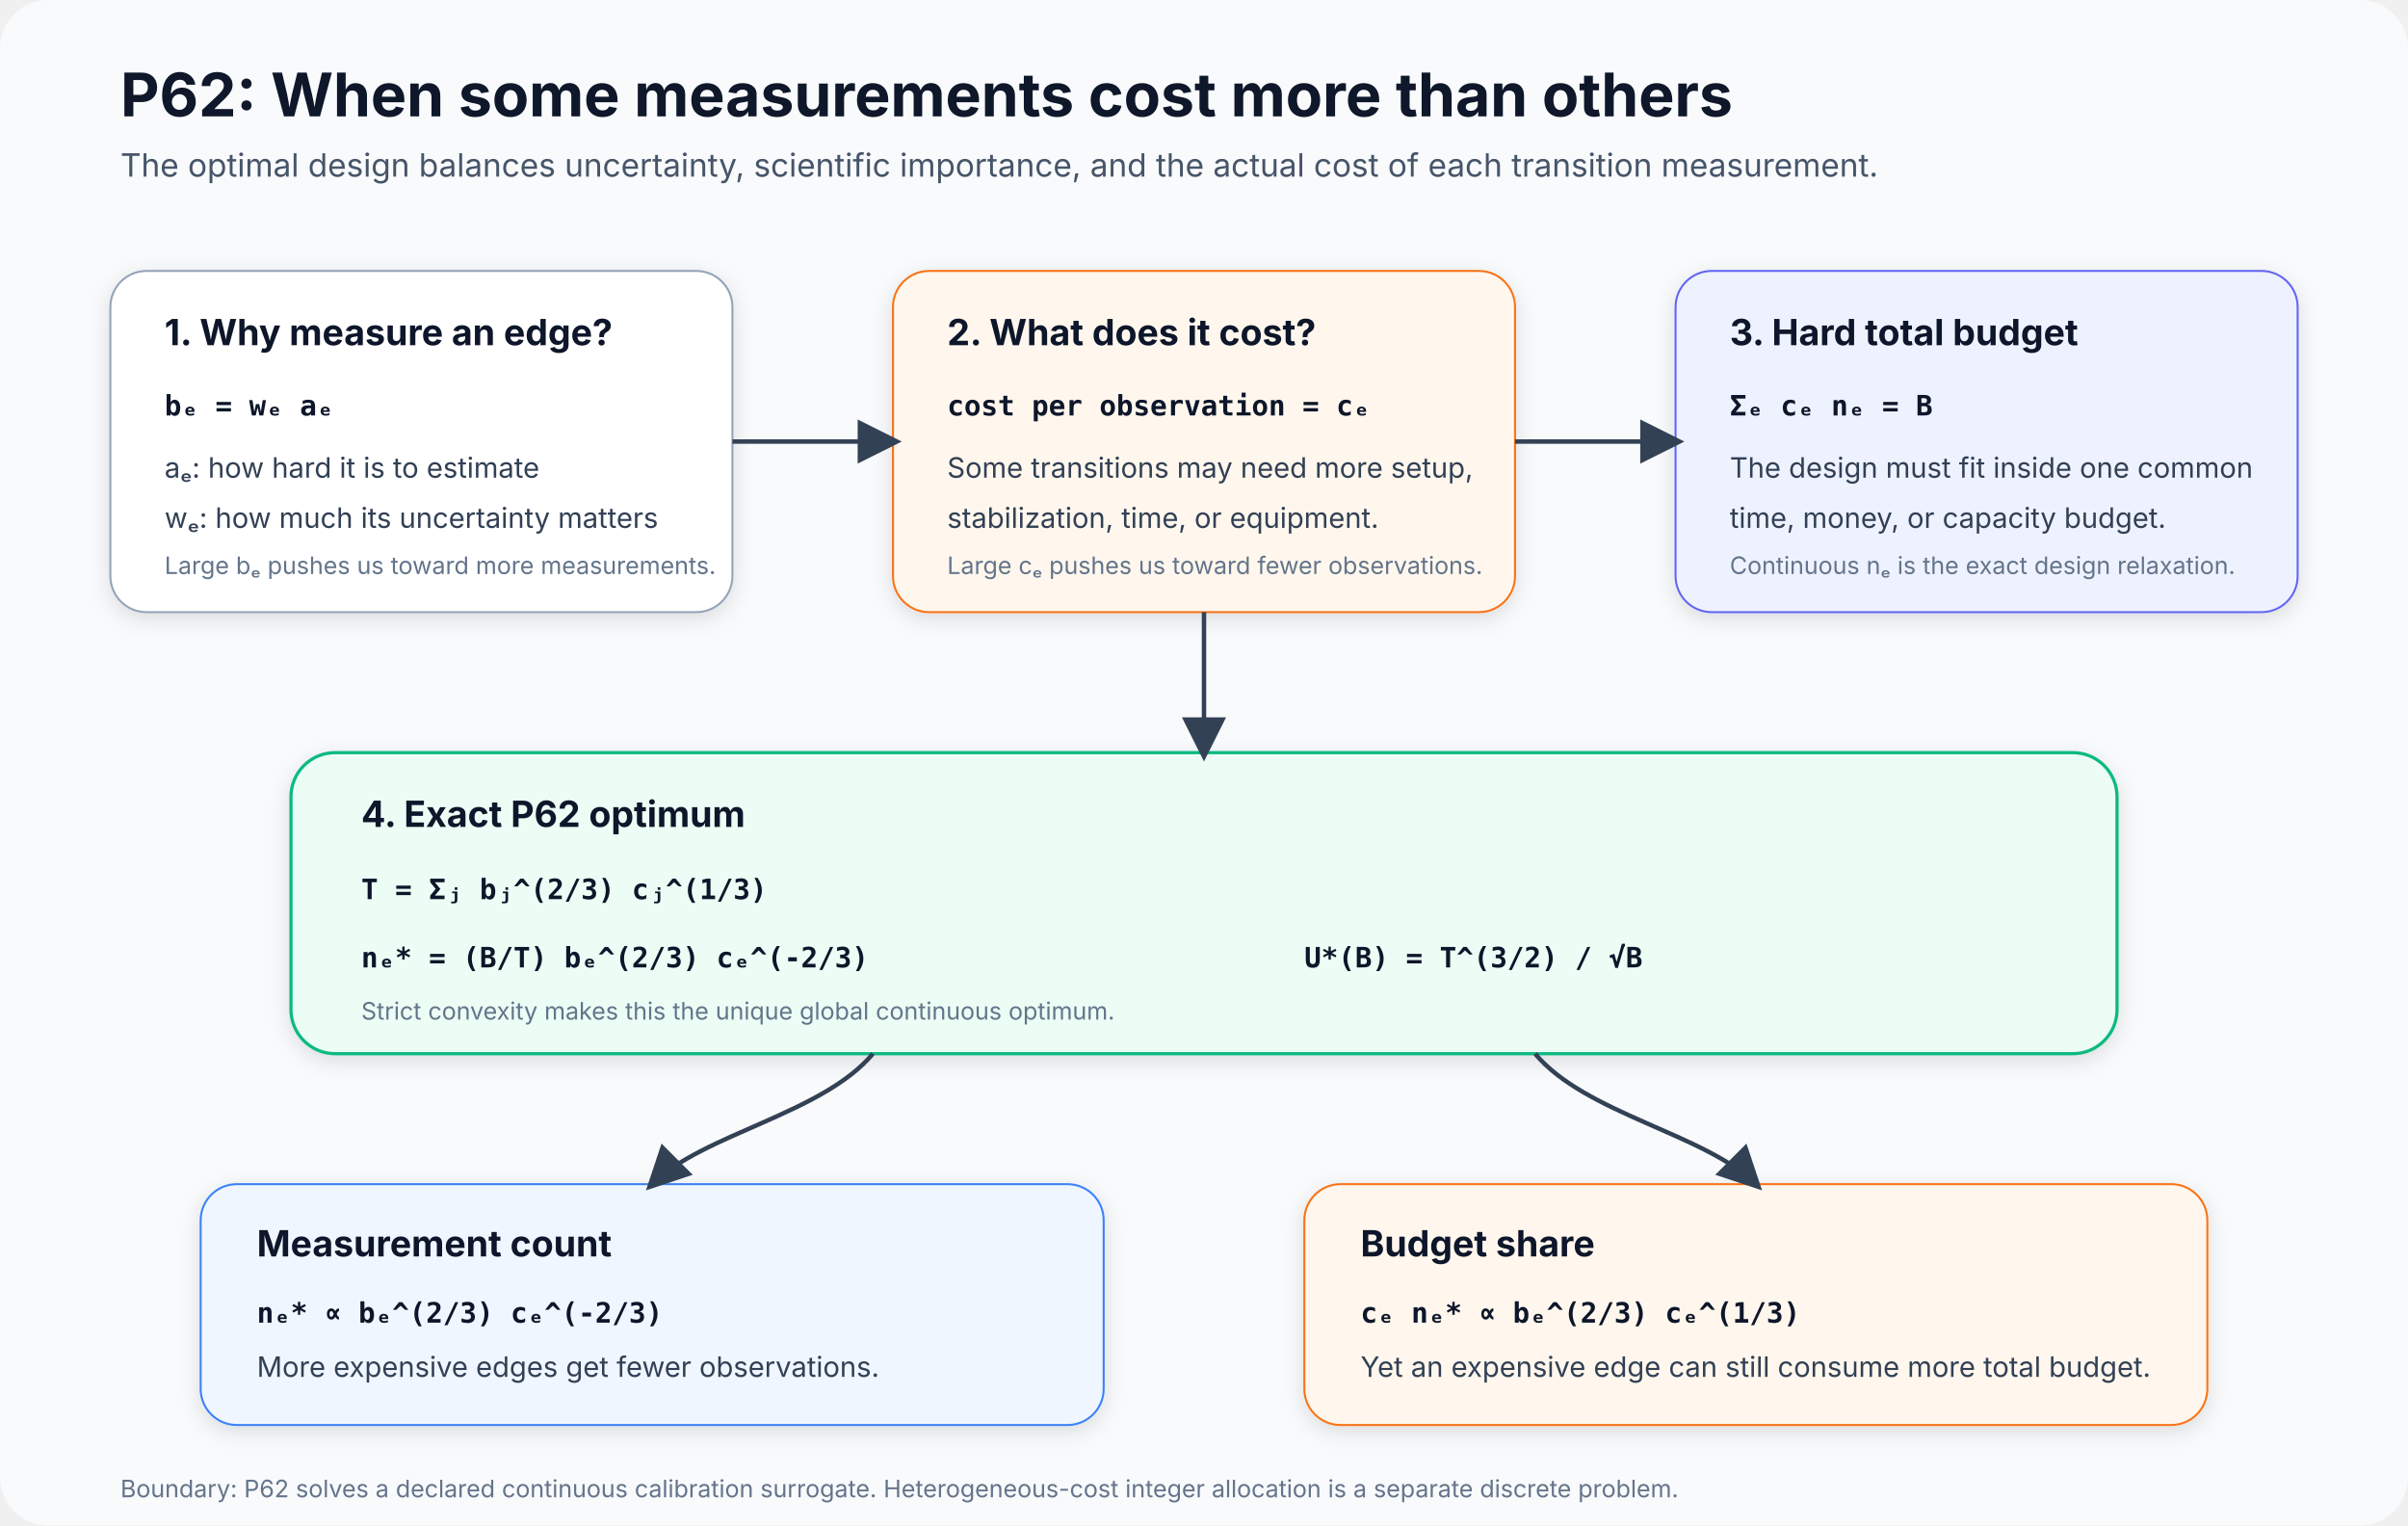
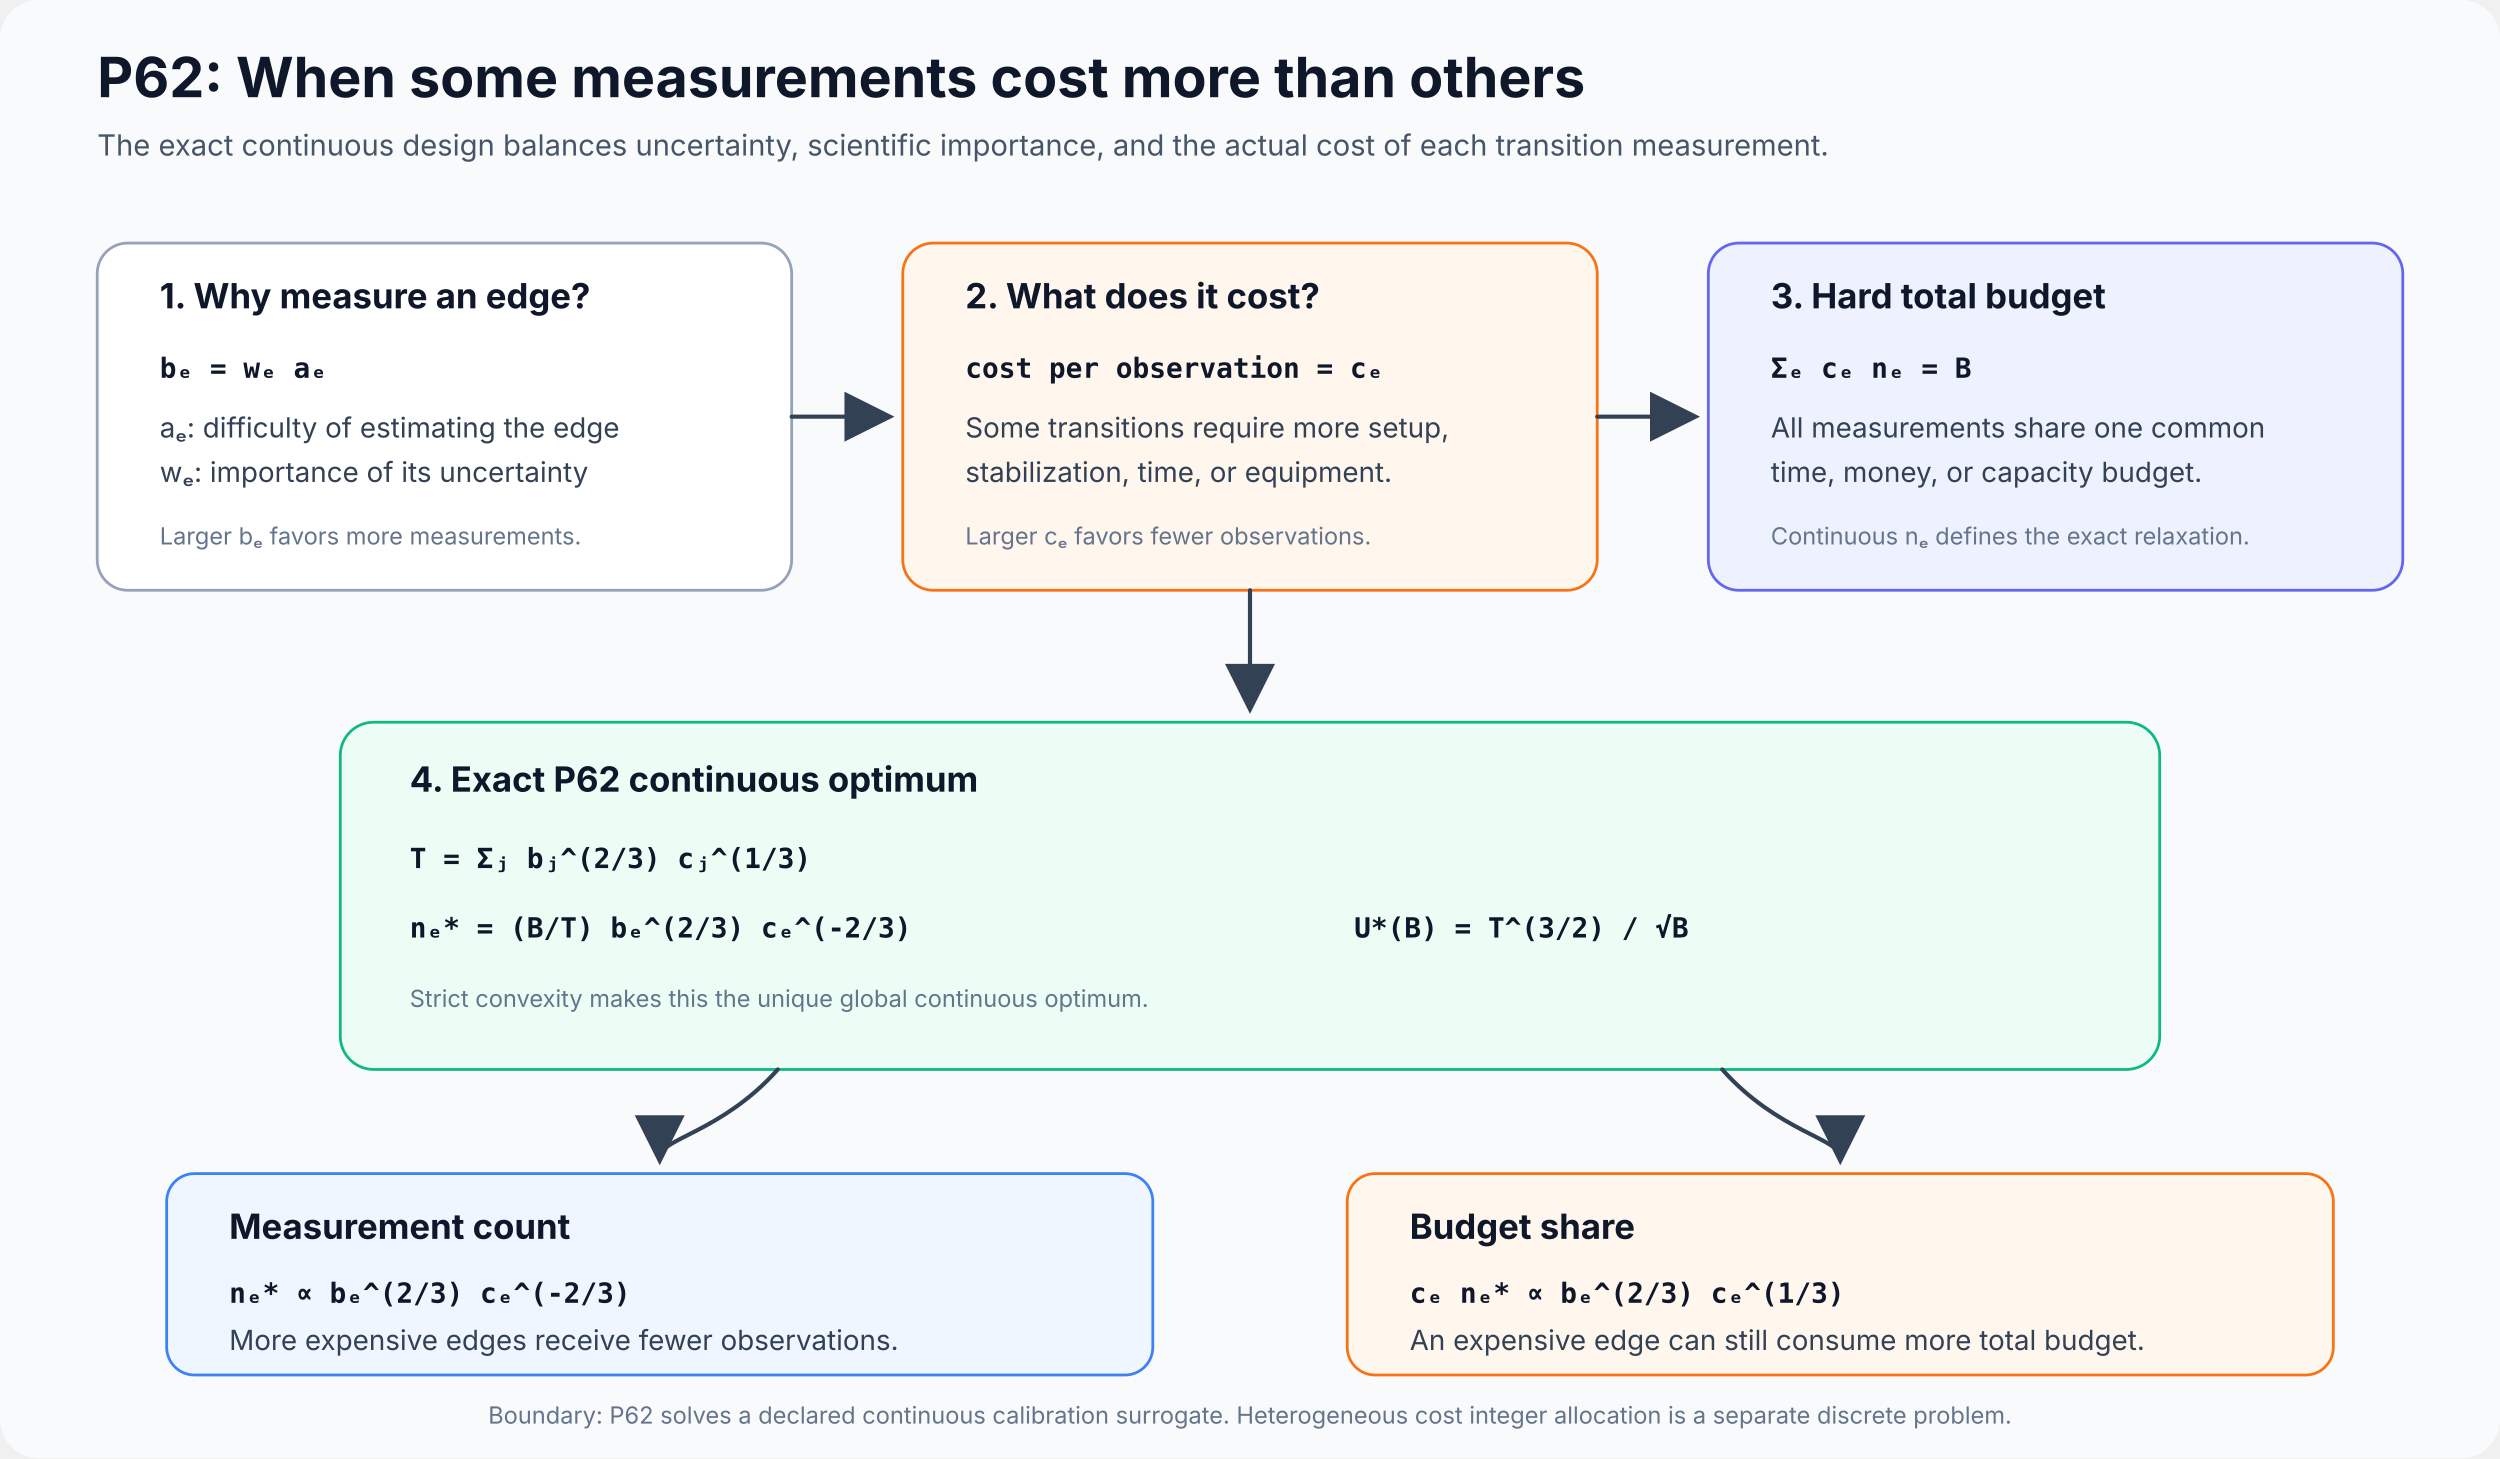
- <svg xmlns="http://www.w3.org/2000/svg" width="1200" height="760" viewBox="0 0 1200 760" role="img" aria-labelledby="title desc">
+ <svg xmlns="http://www.w3.org/2000/svg" width="1800" height="1050" viewBox="0 0 1800 1050" role="img" aria-labelledby="title desc">
  <defs>
-     <marker id="arrow" markerWidth="10" markerHeight="10" refX="8" refY="5" orient="auto">
-       <path d="M0 0 L10 5 L0 10 z" fill="#334155" />
+     <marker id="arrow" markerWidth="12" markerHeight="12" refX="10" refY="6" orient="auto">
+       <path d="M0 0 L12 6 L0 12 Z" fill="#334155" />
    </marker>
-     <filter id="shadow" x="-20%" y="-20%" width="140%" height="140%">
-       <feDropShadow dx="0" dy="3" stdDeviation="5" flood-opacity="0.12" />
-     </filter>
    <style>
-       .h1{font:700 30px system-ui,-apple-system,"Segoe UI",sans-serif;fill:#0f172a}.sub{font:400 16px system-ui,-apple-system,"Segoe UI",sans-serif;fill:#475569}.bt{font:700 18px system-ui,-apple-system,"Segoe UI",sans-serif;fill:#0f172a}.tx{font:400 14px system-ui,-apple-system,"Segoe UI",sans-serif;fill:#334155}.math{font:600 14px ui-monospace,SFMono-Regular,Menlo,Consolas,monospace;fill:#0f172a}.small{font:400 12px system-ui,-apple-system,"Segoe UI",sans-serif;fill:#64748b}.arrow{fill:none;stroke:#334155;stroke-width:2.2;marker-end:url(#arrow)}
+       .h1{font:700 40px system-ui,-apple-system,"Segoe UI",sans-serif;fill:#0f172a}
+       .sub{font:400 21px system-ui,-apple-system,"Segoe UI",sans-serif;fill:#475569}
+       .bt{font:700 25px system-ui,-apple-system,"Segoe UI",sans-serif;fill:#0f172a}
+       .tx{font:400 20px system-ui,-apple-system,"Segoe UI",sans-serif;fill:#334155}
+       .math{font:600 20px ui-monospace,SFMono-Regular,Menlo,Consolas,monospace;fill:#0f172a}
+       .small{font:400 17px system-ui,-apple-system,"Segoe UI",sans-serif;fill:#64748b}
+       .arrow{fill:none;stroke:#334155;stroke-width:3;stroke-linecap:round;marker-end:url(#arrow)}
+       .card{stroke-width:2}
    </style>
  </defs>
-   <rect width="1200" height="760" rx="24" fill="#f8fafc" />
-   <text x="60" y="58" class="h1">P62: When some measurements cost more than others</text>
-   <text x="60" y="88" class="sub">The optimal design balances uncertainty, scientific importance, and the actual cost of each transition measurement.</text>
-   <g filter="url(#shadow)">
-     <rect x="55" y="135" width="310" height="170" rx="18" fill="#ffffff" stroke="#94a3b8" />
-     <text x="82" y="172" class="bt">1. Why measure an edge?</text>
-     <text x="82" y="207" class="math">bₑ = wₑ aₑ</text>
-     <text x="82" y="238" class="tx">aₑ: how hard it is to estimate</text>
-     <text x="82" y="263" class="tx">wₑ: how much its uncertainty matters</text>
-     <text x="82" y="286" class="small">Large bₑ pushes us toward more measurements.</text>
+   <rect width="1800" height="1050" rx="28" fill="#f8fafc" />
+   <text x="70" y="70" class="h1">P62: When some measurements cost more than others</text>
+   <text x="70" y="112" class="sub">The exact continuous design balances uncertainty, scientific importance, and the actual cost of each transition measurement.</text>
+   <g id="p62-importance" data-qa-block="true" data-x="70" data-y="175" data-width="500" data-height="250">
+     <rect class="card" x="70" y="175" width="500" height="250" rx="22" fill="#ffffff" stroke="#94a3b8" />
+     <text x="115" y="222" class="bt">1. Why measure an edge?</text>
+     <text x="115" y="272" class="math">bₑ = wₑ aₑ</text>
+     <text x="115" y="315" class="tx">aₑ: difficulty of estimating the edge</text>
+     <text x="115" y="347" class="tx">wₑ: importance of its uncertainty</text>
+     <text x="115" y="392" class="small">Larger bₑ favors more measurements.</text>
  </g>
-   <g filter="url(#shadow)">
-     <rect x="445" y="135" width="310" height="170" rx="18" fill="#fff7ed" stroke="#f97316" />
-     <text x="472" y="172" class="bt">2. What does it cost?</text>
-     <text x="472" y="207" class="math">cost per observation = cₑ</text>
-     <text x="472" y="238" class="tx">Some transitions may need more setup,</text>
-     <text x="472" y="263" class="tx">stabilization, time, or equipment.</text>
-     <text x="472" y="286" class="small">Large cₑ pushes us toward fewer observations.</text>
+   <g id="p62-cost" data-qa-block="true" data-x="650" data-y="175" data-width="500" data-height="250">
+     <rect class="card" x="650" y="175" width="500" height="250" rx="22" fill="#fff7ed" stroke="#f97316" />
+     <text x="695" y="222" class="bt">2. What does it cost?</text>
+     <text x="695" y="272" class="math">cost per observation = cₑ</text>
+     <text x="695" y="315" class="tx">Some transitions require more setup,</text>
+     <text x="695" y="347" class="tx">stabilization, time, or equipment.</text>
+     <text x="695" y="392" class="small">Larger cₑ favors fewer observations.</text>
  </g>
-   <g filter="url(#shadow)">
-     <rect x="835" y="135" width="310" height="170" rx="18" fill="#eef2ff" stroke="#6366f1" />
-     <text x="862" y="172" class="bt">3. Hard total budget</text>
-     <text x="862" y="207" class="math">Σₑ cₑ nₑ = B</text>
-     <text x="862" y="238" class="tx">The design must fit inside one common</text>
-     <text x="862" y="263" class="tx">time, money, or capacity budget.</text>
-     <text x="862" y="286" class="small">Continuous nₑ is the exact design relaxation.</text>
+   <g id="p62-budget" data-qa-block="true" data-x="1230" data-y="175" data-width="500" data-height="250">
+     <rect class="card" x="1230" y="175" width="500" height="250" rx="22" fill="#eef2ff" stroke="#6366f1" />
+     <text x="1275" y="222" class="bt">3. Hard total budget</text>
+     <text x="1275" y="272" class="math">Σₑ cₑ nₑ = B</text>
+     <text x="1275" y="315" class="tx">All measurements share one common</text>
+     <text x="1275" y="347" class="tx">time, money, or capacity budget.</text>
+     <text x="1275" y="392" class="small">Continuous nₑ defines the exact relaxation.</text>
  </g>
-   <path d="M365 220 L445 220" class="arrow" />
-   <path d="M755 220 L835 220" class="arrow" />
-   <g filter="url(#shadow)">
-     <rect x="145" y="375" width="910" height="150" rx="22" fill="#ecfdf5" stroke="#10b981" stroke-width="1.6" />
-     <text x="180" y="412" class="bt">4. Exact P62 optimum</text>
-     <text x="180" y="448" class="math">T = Σⱼ bⱼ^(2/3) cⱼ^(1/3)</text>
-     <text x="180" y="482" class="math">nₑ* = (B/T) bₑ^(2/3) cₑ^(-2/3)</text>
-     <text x="650" y="482" class="math">U*(B) = T^(3/2) / √B</text>
-     <text x="180" y="508" class="small">Strict convexity makes this the unique global continuous optimum.</text>
+   <path d="M570 300 H638" class="arrow" data-from="p62-importance" data-to="p62-cost" />
+   <path d="M1150 300 H1218" class="arrow" data-from="p62-cost" data-to="p62-budget" />
+   <g id="p62-optimum" data-qa-block="true" data-x="245" data-y="520" data-width="1310" data-height="250">
+     <rect class="card" x="245" y="520" width="1310" height="250" rx="24" fill="#ecfdf5" stroke="#10b981" />
+     <text x="295" y="570" class="bt">4. Exact P62 continuous optimum</text>
+     <text x="295" y="625" class="math">T = Σⱼ bⱼ^(2/3) cⱼ^(1/3)</text>
+     <text x="295" y="675" class="math">nₑ* = (B/T) bₑ^(2/3) cₑ^(-2/3)</text>
+     <text x="975" y="675" class="math">U*(B) = T^(3/2) / √B</text>
+     <text x="295" y="725" class="small">Strict convexity makes this the unique global continuous optimum.</text>
  </g>
-   <path d="M600 305 L600 375" class="arrow" />
-   <g filter="url(#shadow)">
-     <rect x="100" y="590" width="450" height="120" rx="18" fill="#eff6ff" stroke="#3b82f6" />
-     <text x="128" y="626" class="bt">Measurement count</text>
-     <text x="128" y="659" class="math">nₑ* ∝ bₑ^(2/3) cₑ^(-2/3)</text>
-     <text x="128" y="686" class="tx">More expensive edges get fewer observations.</text>
+   <path d="M900 425 V508" class="arrow" data-from="p62-cost" data-to="p62-optimum" />
+   <g id="p62-count" data-qa-block="true" data-x="120" data-y="845" data-width="710" data-height="145">
+     <rect class="card" x="120" y="845" width="710" height="145" rx="20" fill="#eff6ff" stroke="#3b82f6" />
+     <text x="165" y="892" class="bt">Measurement count</text>
+     <text x="165" y="938" class="math">nₑ* ∝ bₑ^(2/3) cₑ^(-2/3)</text>
+     <text x="165" y="972" class="tx">More expensive edges receive fewer observations.</text>
  </g>
-   <g filter="url(#shadow)">
-     <rect x="650" y="590" width="450" height="120" rx="18" fill="#fff7ed" stroke="#f97316" />
-     <text x="678" y="626" class="bt">Budget share</text>
-     <text x="678" y="659" class="math">cₑ nₑ* ∝ bₑ^(2/3) cₑ^(1/3)</text>
-     <text x="678" y="686" class="tx">Yet an expensive edge can still consume more total budget.</text>
+   <g id="p62-share" data-qa-block="true" data-x="970" data-y="845" data-width="710" data-height="145">
+     <rect class="card" x="970" y="845" width="710" height="145" rx="20" fill="#fff7ed" stroke="#f97316" />
+     <text x="1015" y="892" class="bt">Budget share</text>
+     <text x="1015" y="938" class="math">cₑ nₑ* ∝ bₑ^(2/3) cₑ^(1/3)</text>
+     <text x="1015" y="972" class="tx">An expensive edge can still consume more total budget.</text>
  </g>
-   <path d="M435 525 C410 555 350 565 325 590" class="arrow" />
-   <path d="M765 525 C790 555 850 565 875 590" class="arrow" />
-   <text x="60" y="746" class="small">Boundary: P62 solves a declared continuous calibration surrogate. Heterogeneous-cost integer allocation is a separate discrete problem.</text>
+   <path d="M560 770 C520 815 475 820 475 833" class="arrow" data-from="p62-optimum" data-to="p62-count" />
+   <path d="M1240 770 C1280 815 1325 820 1325 833" class="arrow" data-from="p62-optimum" data-to="p62-share" />
+   <text x="900" y="1025" text-anchor="middle" class="small">Boundary: P62 solves a declared continuous calibration surrogate. Heterogeneous cost integer allocation is a separate discrete problem.</text>
</svg>
